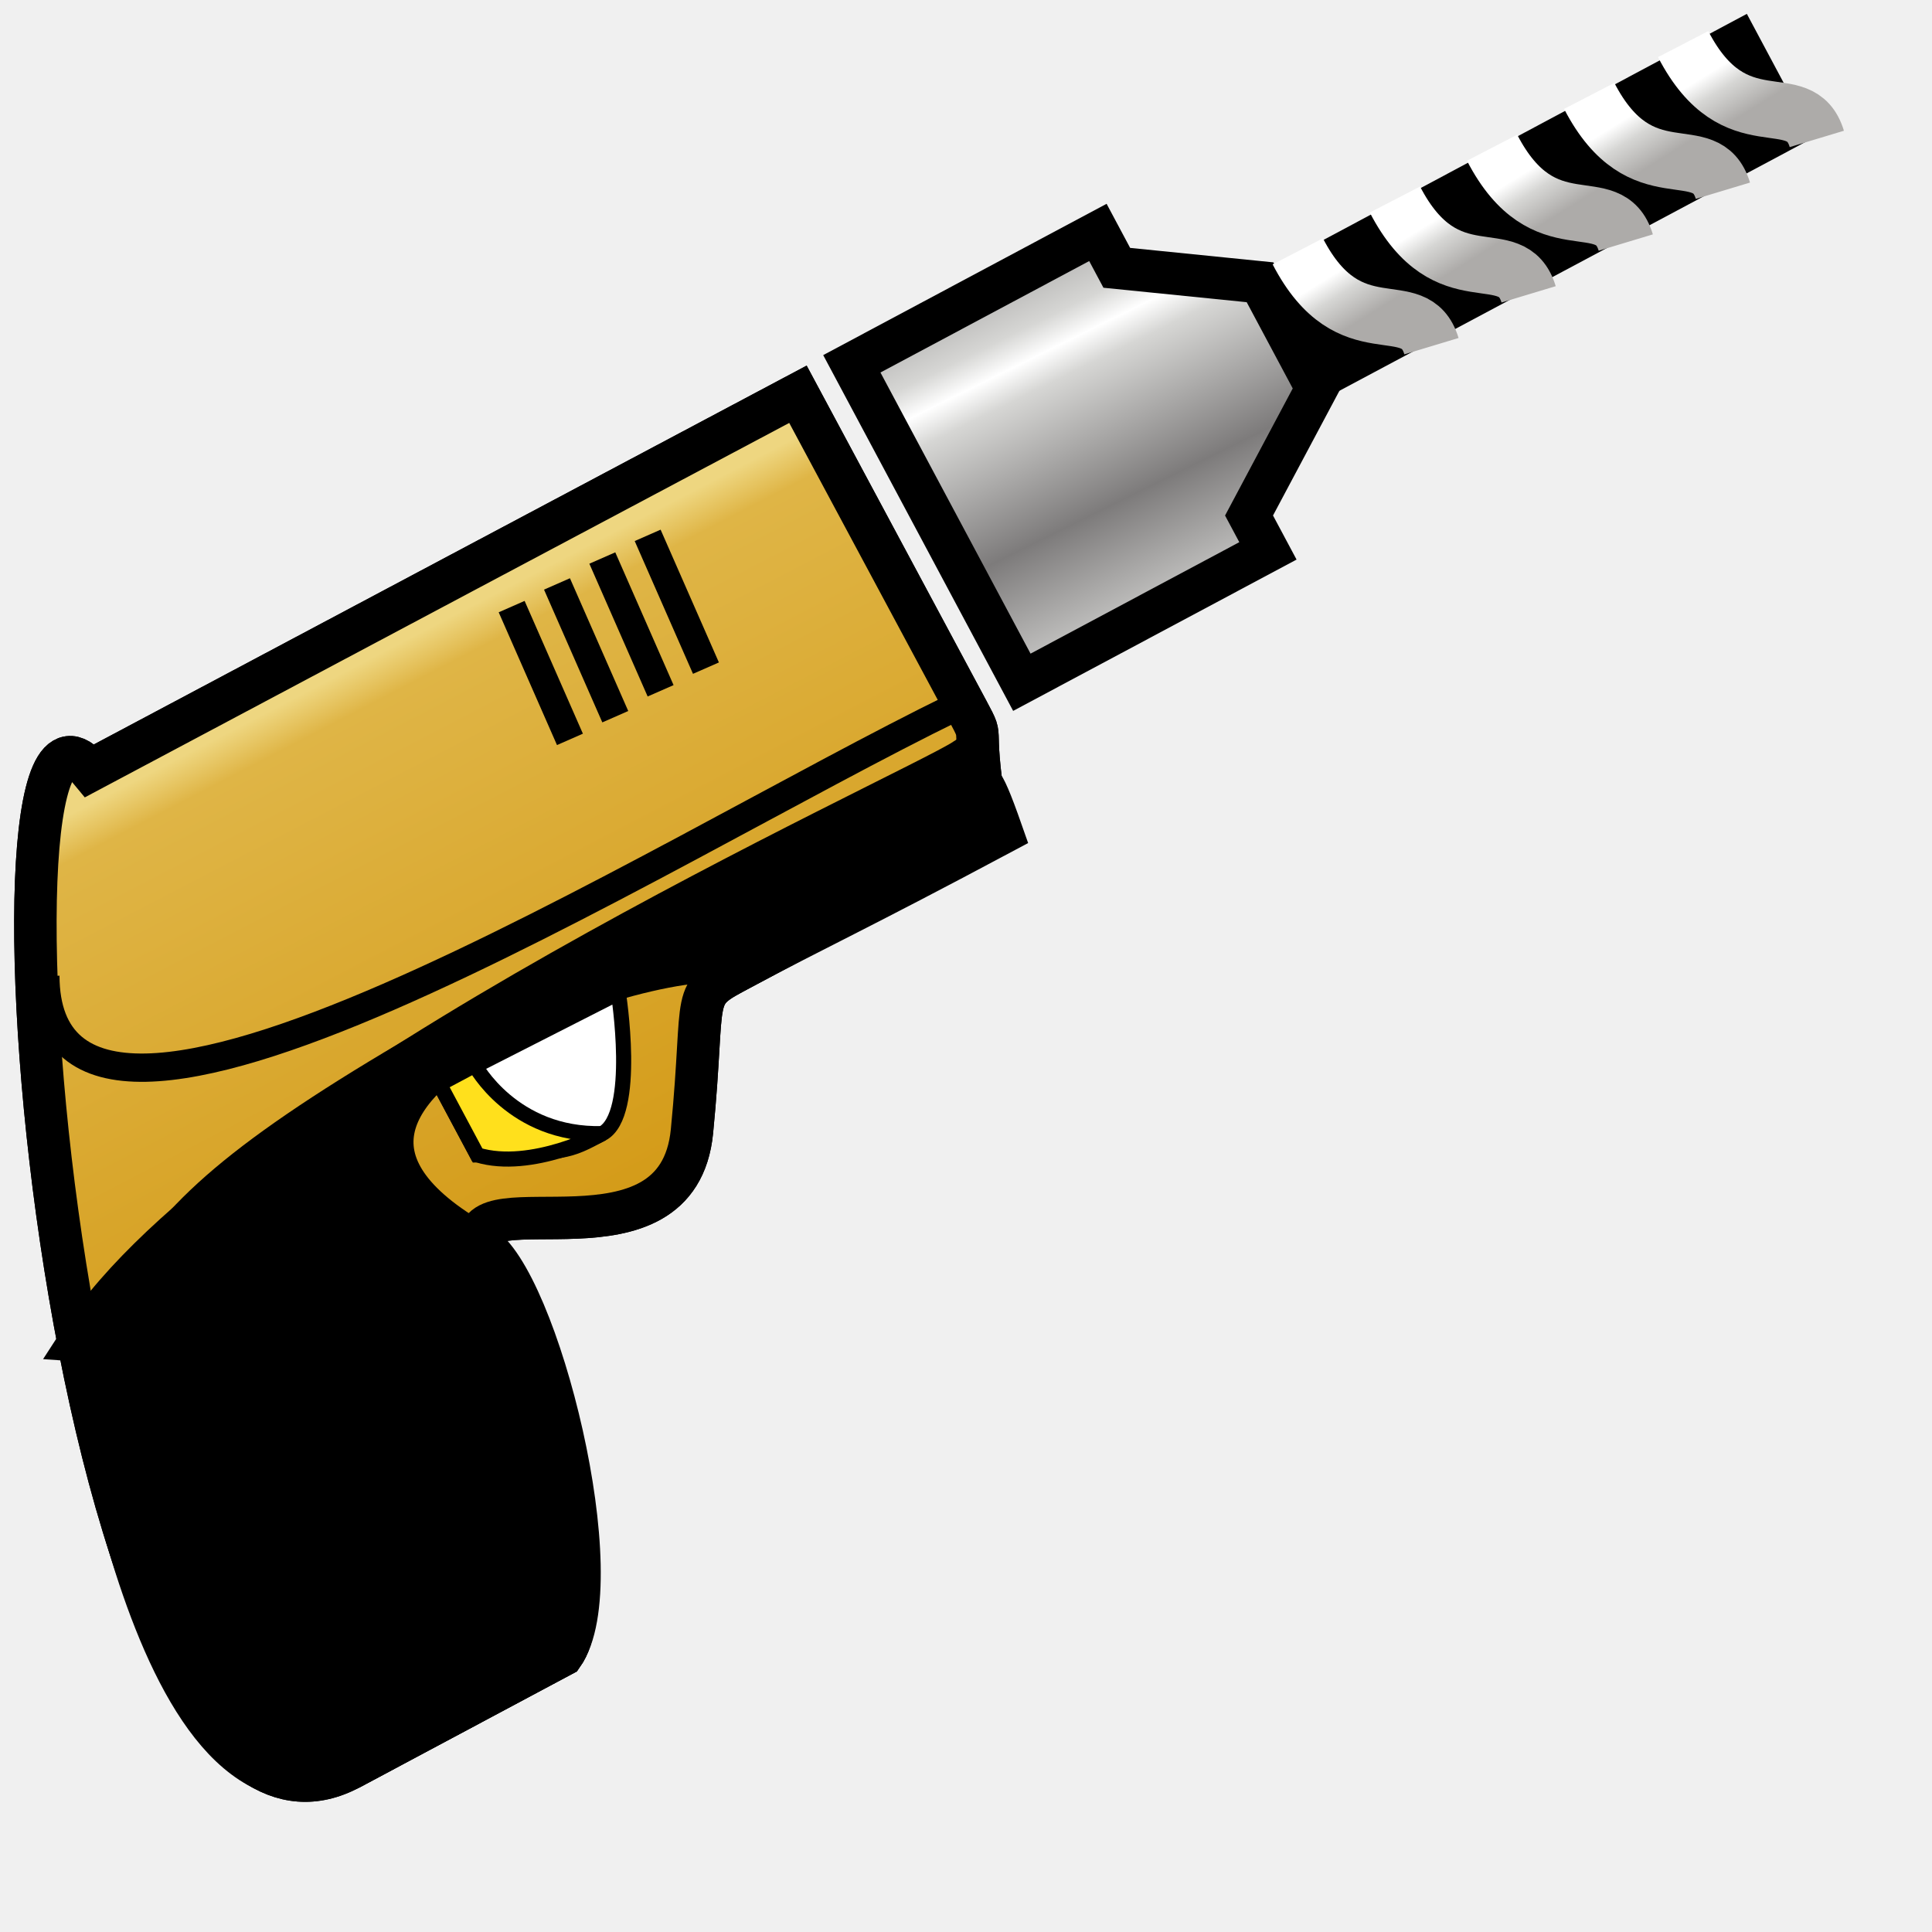
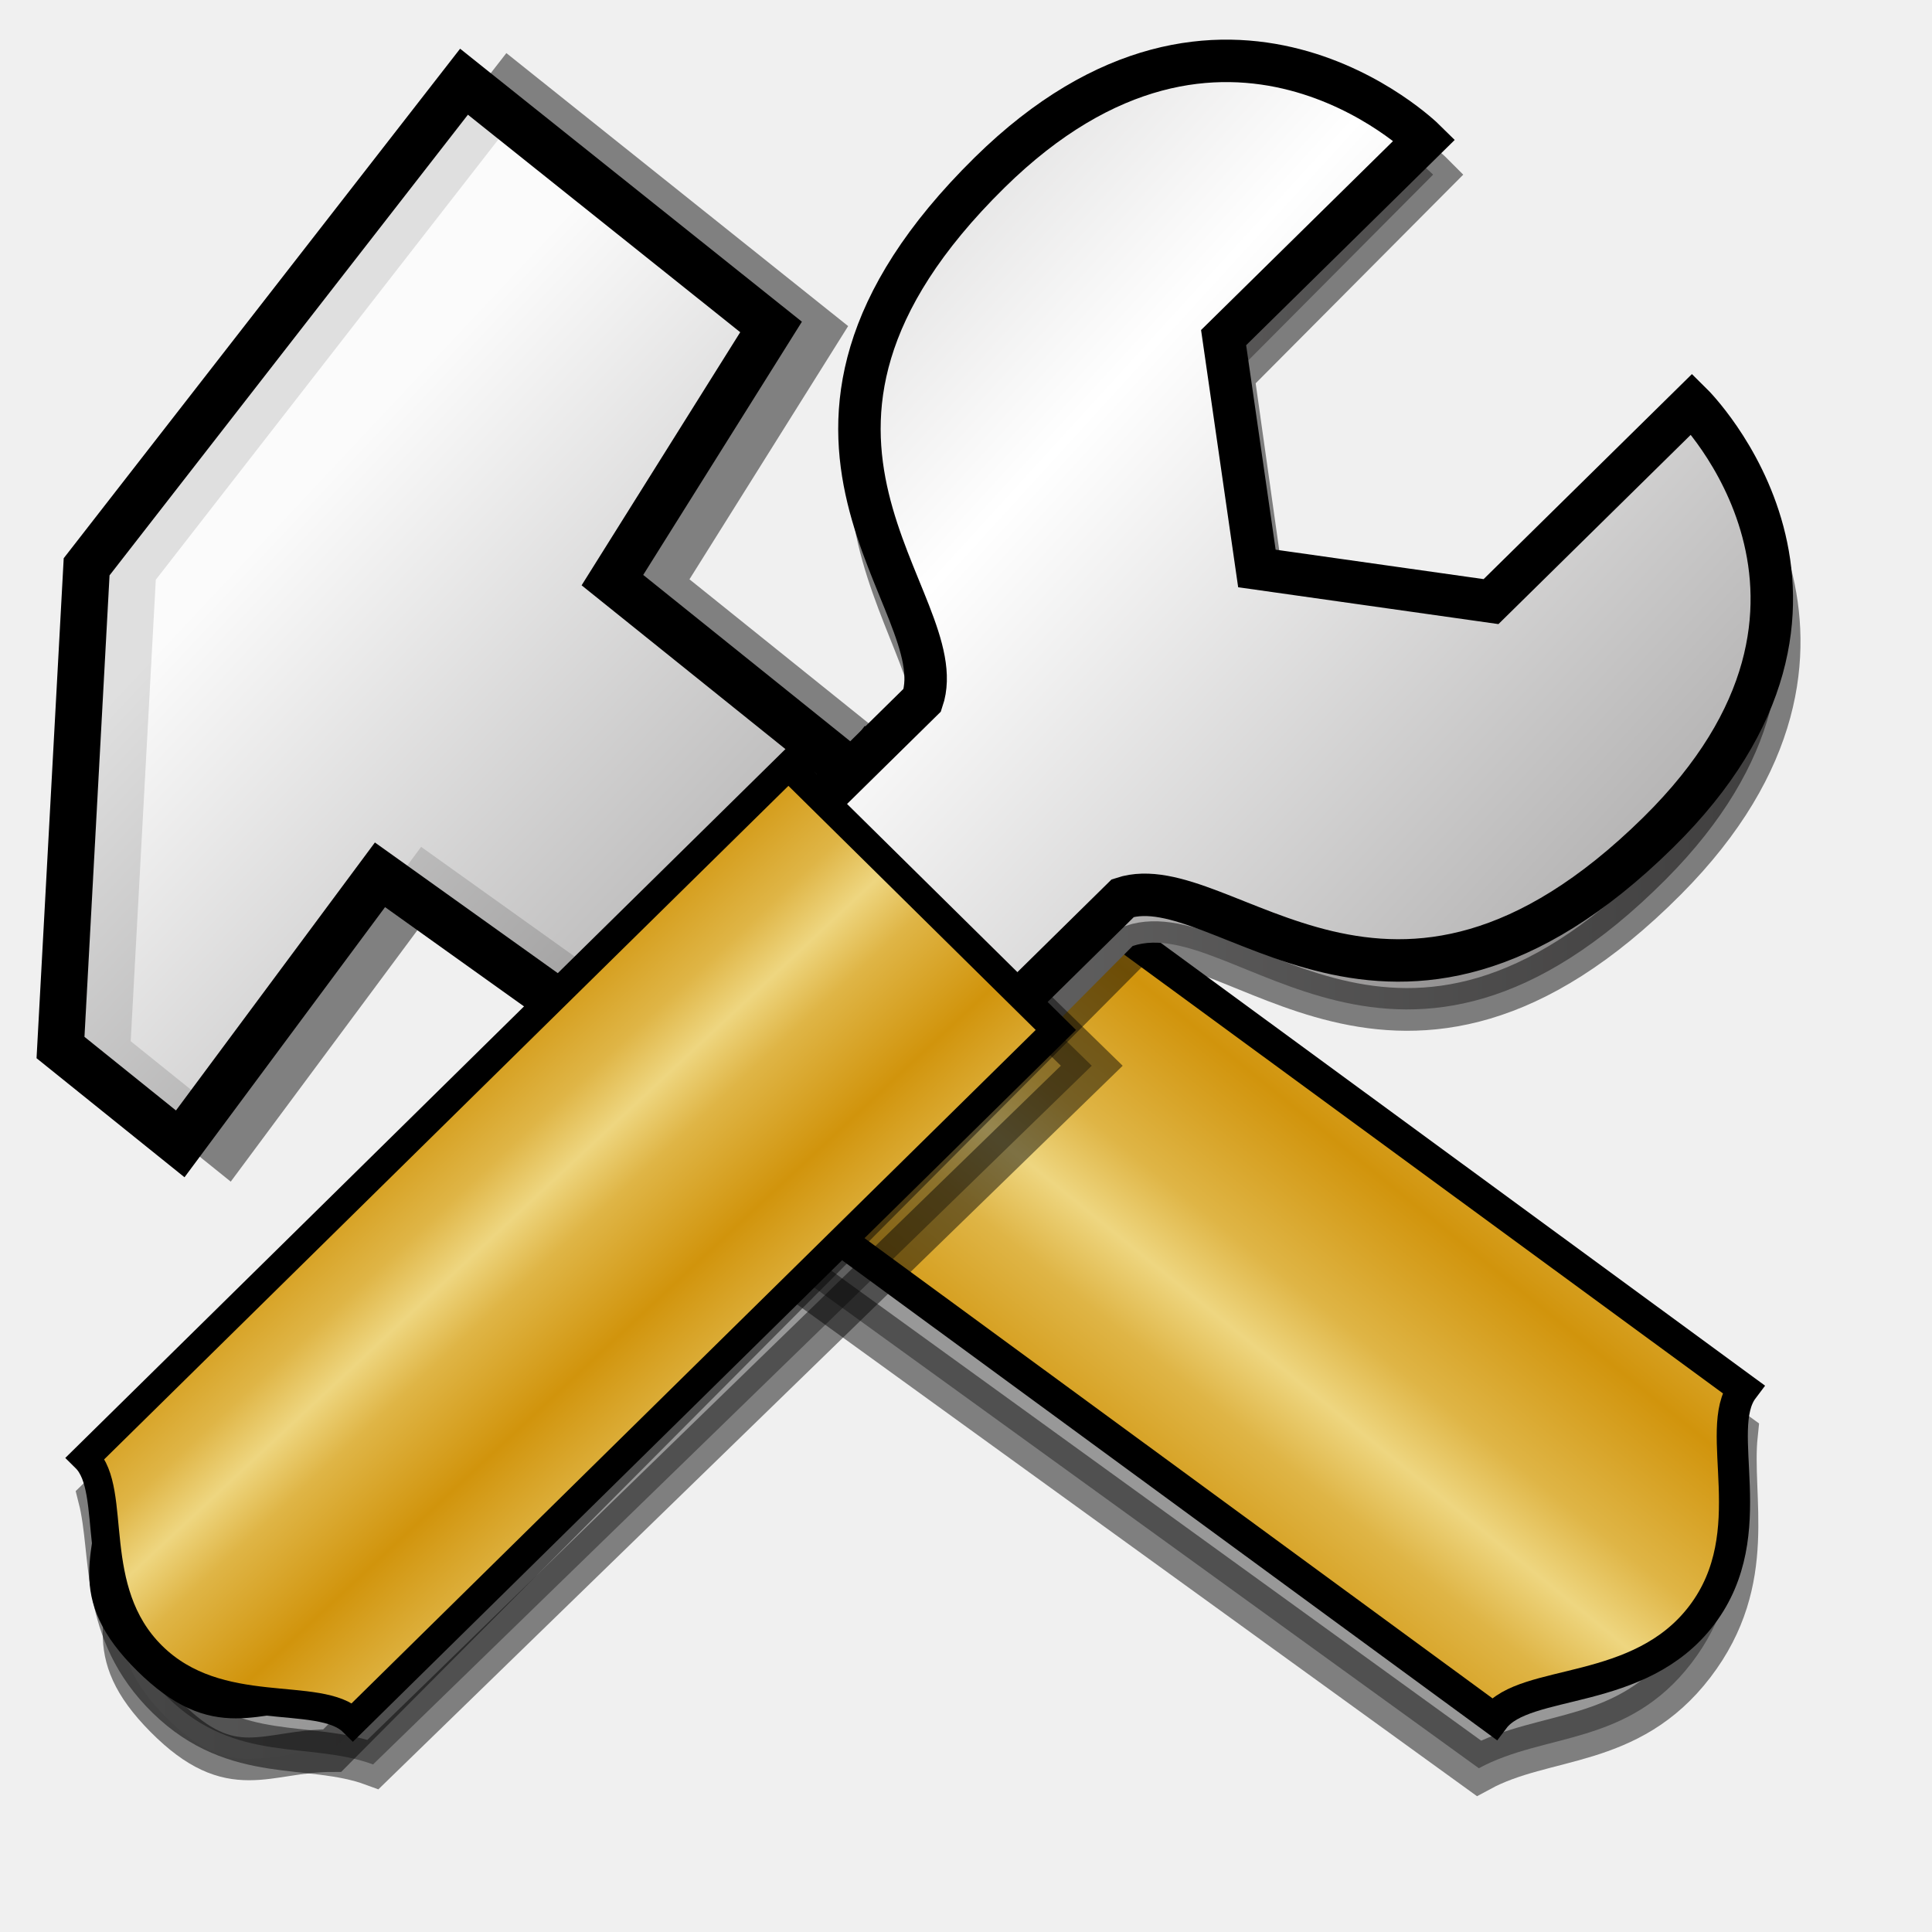
<svg xmlns="http://www.w3.org/2000/svg" xmlns:xlink="http://www.w3.org/1999/xlink" id="svg1" width="128pt" height="128pt">
  <defs id="defs3">
-     <linearGradient id="linearGradient881">
-       <stop style="stop-color:#eed680;stop-opacity:1;" offset="0" id="stop883" />
-       <stop style="stop-color:#dfb546;stop-opacity:1;" offset="0.055" id="stop888" />
-       <stop style="stop-color:#d1940c;stop-opacity:1;" offset="1" id="stop887" />
-     </linearGradient>
-     <linearGradient id="linearGradient879">
-       <stop style="stop-color:#ffff00;stop-opacity:0.38;" offset="0" id="stop880" />
-       <stop style="stop-color:#ffb800;stop-opacity:0.534;" offset="0.359" id="stop881" />
-       <stop style="stop-color:#828282;stop-opacity:0.263;" offset="1" id="stop882" />
-     </linearGradient>
-     <linearGradient id="linearGradient891">
-       <stop style="stop-color:#ffff00;stop-opacity:1;" offset="0" id="stop892" />
-       <stop style="stop-color:#ffb800;stop-opacity:1;" offset="0.5" id="stop893" />
-       <stop style="stop-color:#ff9c00;stop-opacity:1;" offset="1" id="stop894" />
-     </linearGradient>
-     <linearGradient id="linearGradient883">
-       <stop style="stop-color:#ffd400;stop-opacity:1;" offset="0" id="stop884" />
-       <stop style="stop-color:#ffb800;stop-opacity:1;" offset="0.634" id="stop889" />
-       <stop style="stop-color:#ffbc00;stop-opacity:1;" offset="1" id="stop886" />
-     </linearGradient>
-     <linearGradient id="linearGradient873">
-       <stop style="stop-color:#ffea00;stop-opacity:1;" offset="0" id="stop874" />
-       <stop style="stop-color:#ffd400;stop-opacity:1;" offset="0.426" id="stop875" />
-       <stop style="stop-color:#ffab00;stop-opacity:1;" offset="1" id="stop876" />
-     </linearGradient>
-     <linearGradient id="linearGradient865">
-       <stop style="stop-color:#ffffff;stop-opacity:1;" offset="0" id="stop866" />
-       <stop style="stop-color:#d6d6d4;stop-opacity:1;" offset="0.182" id="stop867" />
-       <stop style="stop-color:#7d7b7b;stop-opacity:1;" offset="1" id="stop868" />
-     </linearGradient>
-     <linearGradient id="linearGradient853">
-       <stop style="stop-color:#ffffcb;stop-opacity:1;" offset="0" id="stop854" />
-       <stop style="stop-color:#fff26e;stop-opacity:1;" offset="1" id="stop855" />
-     </linearGradient>
-     <linearGradient id="linearGradient849">
-       <stop style="stop-color:#f5f5ad;stop-opacity:1;" offset="0" id="stop850" />
-       <stop style="stop-color:#ffe100;stop-opacity:1;" offset="1" id="stop851" />
-     </linearGradient>
    <linearGradient id="linearGradient832">
      <stop style="stop-color:#ffffff;stop-opacity:1;" offset="0" id="stop833" />
-       <stop style="stop-color:#d6d6d4;stop-opacity:1;" offset="0.389" id="stop835" />
-       <stop style="stop-color:#adaba9;stop-opacity:1;" offset="1" id="stop834" />
+       <stop style="stop-color:#bdbcbc;stop-opacity:1;" offset="0.5" id="stop835" />
+       <stop style="stop-color:#7b7979;stop-opacity:1;" offset="1" id="stop834" />
    </linearGradient>
    <linearGradient id="linearGradient826">
-       <stop style="stop-color:#fff700;stop-opacity:1;" offset="0" id="stop827" />
-       <stop style="stop-color:#ffc900;stop-opacity:1;" offset="1" id="stop828" />
+       <stop style="stop-color:#eed680;stop-opacity:1;" offset="0" id="stop827" />
+       <stop style="stop-color:#dfb546;stop-opacity:1;" offset="0.346" id="stop840" />
+       <stop style="stop-color:#d1940c;stop-opacity:1;" offset="1" id="stop828" />
    </linearGradient>
-     <linearGradient xlink:href="#linearGradient883" id="linearGradient829" x1="0.451" y1="0.328" x2="0.521" y2="0.512" spreadMethod="pad" />
-     <linearGradient xlink:href="#linearGradient865" id="linearGradient831" x1="0.341" y1="0.303" x2="0.509" y2="0.632" spreadMethod="reflect" />
-     <linearGradient xlink:href="#linearGradient832" id="linearGradient838" x1="0.307" y1="0.209" x2="0.633" y2="0.583" />
-     <linearGradient xlink:href="#linearGradient881" id="linearGradient839" x1="0.284" y1="0.211" x2="0.481" y2="0.754" spreadMethod="pad" />
-     <linearGradient xlink:href="#linearGradient853" id="linearGradient852" x1="0.219" y1="0.149" x2="0.716" y2="0.913" />
+     <linearGradient xlink:href="#linearGradient832" id="linearGradient829" x1="0.423" y1="0.27" x2="0.95" y2="0.964" />
+     <linearGradient xlink:href="#linearGradient832" id="linearGradient831" x1="-9.1886134e-18" y1="0.5" x2="1" y2="0.5" />
+     <linearGradient xlink:href="#linearGradient832" id="linearGradient838" x1="0.475" y1="0.343" x2="1.039" y2="0.841" spreadMethod="reflect" />
+     <linearGradient xlink:href="#linearGradient826" id="linearGradient839" x1="0.446" y1="0.468" x2="0.559" y2="0.587" spreadMethod="reflect" />
+     <linearGradient xlink:href="#linearGradient826" id="linearGradient2808" x1="0.478" y1="0.533" x2="0.62" y2="0.397" spreadMethod="reflect" />
  </defs>
-   <path style="fill:url(#linearGradient831);fill-rule:evenodd;stroke:#000000;stroke-width:3.738;" d="M 75.248,32.138 L 90.267,60.269 L 112.005,48.663 L 110.336,45.538 L 116.314,34.312 L 111.308,24.935 L 98.654,23.658 L 96.985,20.532 L 75.248,32.138 z " id="path857" />
-   <path style="fill:url(#linearGradient829);fill-opacity:1;fill-rule:evenodd;stroke:#000000;stroke-width:3.75;stroke-opacity:1;" d="M 70.488,34.828 C 70.488,34.828 14.214,64.724 7.963,68.061 C -3.507,54.101 5.923,169.567 30.929,156.217 C 55.935,142.866 40.306,151.21 49.683,146.204 C 54.266,139.741 43.368,115.685 42.372,109.94 C 41.376,104.196 59.882,112.642 61.127,99.927 C 62.372,87.205 60.809,88.047 65.497,85.544 C 71.749,82.206 74.874,80.537 87.377,73.862 C 85.496,62.816 87.165,65.942 85.496,62.816 L 70.488,34.828 z " id="path858" />
-   <path style="fill:url(#linearGradient839);fill-opacity:1;fill-rule:evenodd;stroke:#000000;stroke-width:3.75;stroke-opacity:1;" d="M 70.488,34.828 C 70.488,34.828 14.214,64.724 7.963,68.061 C -3.507,54.101 5.923,169.567 30.929,156.217 C 55.935,142.866 40.306,151.21 49.683,146.204 C 54.266,139.741 43.368,115.685 42.372,109.94 C 41.376,104.196 59.882,112.642 61.127,99.927 C 62.372,87.205 60.809,88.047 65.497,85.544 C 71.749,82.206 74.874,80.537 87.377,73.862 C 85.496,62.816 87.165,65.942 85.496,62.816 L 70.488,34.828 z " id="path890" />
-   <path style="fill:#ffffff;fill-rule:evenodd;stroke:#000000;stroke-width:1pt;" d="M 54.627,87.723 C 54.627,87.723 56.332,98.471 53.206,100.139 C 50.081,101.808 50.081,101.808 42.16,102.02 C 38.823,95.769 38.823,95.769 38.823,95.769 L 54.627,87.723 z " id="path861" />
-   <path style="fill:#ffe01c;fill-rule:evenodd;stroke:#000000;stroke-width:1pt;" d="M 41.948,94.1 C 41.948,94.1 45.286,100.351 53.206,100.139 C 53.206,100.139 46.955,103.477 42.16,102.02 C 38.823,95.769 38.823,95.769 38.823,95.769 L 41.948,94.1 z " id="path862" />
-   <rect style="fill-rule:evenodd;stroke:#000000;stroke-width:1.694pt;" id="rect863" width="46.063" height="10.162" x="-134.418" y="74.888" transform="matrix(-0.882145,0.470979,0.470979,0.882145,0,0)" />
-   <path style="fill:none;fill-opacity:0.75;fill-rule:evenodd;stroke:url(#linearGradient838);stroke-width:5;" d="M 114.642,22.204 C 119.246,31.096 124.967,25.661 126.451,30.58" id="path864" />
-   <path style="fill:none;fill-opacity:0.75;fill-rule:evenodd;stroke:url(#linearGradient838);stroke-width:5;" d="M 123.224,17.627 C 127.828,26.519 133.549,21.084 135.033,26.003" id="path869" />
-   <path style="fill:none;fill-opacity:0.75;fill-rule:evenodd;stroke:url(#linearGradient838);stroke-width:5;" d="M 131.806,13.05 C 136.409,21.942 142.131,16.507 143.615,21.426" id="path870" />
-   <path style="fill:none;fill-opacity:0.75;fill-rule:evenodd;stroke:url(#linearGradient838);stroke-width:5;" d="M 140.387,8.473 C 144.991,17.365 150.712,11.93 152.196,16.849" id="path871" />
-   <path style="fill:none;fill-opacity:0.75;fill-rule:evenodd;stroke:url(#linearGradient838);stroke-width:5;" d="M 148.683,3.896 C 153.287,12.789 159.008,7.353 160.492,12.272" id="path872" />
-   <path style="fill:none;fill-rule:evenodd;stroke:black;stroke-opacity:1;stroke-width:2.5;stroke-linejoin:miter;stroke-linecap:butt;fill-opacity:0.75;stroke-dasharray:none;" d="M 84.96,67.03 C 19.166,100.785 13.731,105.362 8.582,121.382" id="path877" />
-   <path style="fill:none;fill-rule:evenodd;stroke:black;stroke-opacity:1;stroke-width:2.5;stroke-linejoin:miter;stroke-linecap:butt;fill-opacity:0.75;stroke-dasharray:none;" d="M 84.388,62.453 C 57.975,75.326 4.1,109.939 4.005,86.196" id="path878" />
-   <path style="fill:none;fill-rule:evenodd;stroke:black;stroke-opacity:1;stroke-width:2.5;stroke-linejoin:miter;stroke-linecap:butt;fill-opacity:0.75;stroke-dasharray:none;" d="M 57.212,47.292 L 62.361,59.021" id="path879" />
-   <path style="fill:none;fill-rule:evenodd;stroke:black;stroke-opacity:1;stroke-width:2.5;stroke-linejoin:miter;stroke-linecap:butt;fill-opacity:0.75;stroke-dasharray:none;" d="M 53.207,49.294 L 58.356,61.023" id="path880" />
-   <path style="fill:none;fill-rule:evenodd;stroke:black;stroke-opacity:1;stroke-width:2.5;stroke-linejoin:miter;stroke-linecap:butt;fill-opacity:0.75;stroke-dasharray:none;" d="M 49.202,51.583 L 54.352,63.311" id="path881" />
-   <path style="fill:none;fill-rule:evenodd;stroke:black;stroke-opacity:1;stroke-width:2.5;stroke-linejoin:miter;stroke-linecap:butt;fill-opacity:0.75;stroke-dasharray:none;" d="M 45.198,53.585 L 50.347,65.314" id="path882" />
-   <path style="fill:#000000;fill-opacity:1;fill-rule:evenodd;stroke:#000000;stroke-width:3.75;stroke-opacity:1;" d="M 7.105,118.408 C 7.935,118.465 13.075,164.132 30.929,156.217 C 55.935,142.866 40.306,151.21 49.683,146.204 C 54.266,139.741 47.435,112.831 42.372,109.94 C 16.775,95.614 62.811,81.754 65.497,85.544 C 71.749,82.206 76.019,80.251 88.521,73.576 C 86.355,67.393 86.879,70.233 85.21,67.107 C 80.347,70.254 21.08,96.762 7.105,118.408 z " id="path884" />
+   <g id="g2809" transform="matrix(1.049881,-0.100427,0.100427,1.049881,-13.88812,6.238102)">
+     <path style="fill:none;fill-opacity:1;fill-rule:evenodd;stroke:#000000;stroke-width:3.911;stroke-linecap:butt;stroke-linejoin:miter;stroke-miterlimit:4;stroke-opacity:0.468;" d="M 73.426,99.224 L 42.196,72.069 L 23.396,92.908 L 14.182,83.921 L 20.195,44.049 L 55.529,6.614 L 79.173,29.511 L 63.927,49.353 L 92.796,77.473 L 73.426,99.224 z " id="path1562" />
+     <path style="fill:url(#linearGradient829);fill-opacity:0.75;fill-rule:evenodd;stroke:#000000;stroke-width:3.911;stroke-linecap:butt;stroke-linejoin:miter;stroke-miterlimit:4;stroke-opacity:1;" d="M 69.606,98.49 L 38.376,71.335 L 19.576,92.175 L 10.362,83.188 L 16.374,43.315 L 51.708,5.88 L 75.353,28.777 L 60.106,48.619 L 88.976,76.739 L 69.606,98.49 z " id="path940" />
+     <path style="fill-opacity:0.368;fill-rule:evenodd;stroke:#000000;stroke-width:3.974;stroke-opacity:0.471;" d="M 53.534,93.587 L 122.871,154.591 C 128.65,152.135 135.459,153.956 141.444,147.511 C 147.429,141.066 145.75,134.049 146.81,128.811 L 77.473,67.807 C 71.488,74.252 59.519,87.142 53.534,93.587 z " id="path931" />
+     <path style="fill:url(#linearGradient2808);fill-rule:evenodd;stroke:#000000;stroke-width:2.607;" d="M 56.676,90.132 L 124.534,150.589 C 127.459,147.399 136.847,149.967 142.697,143.588 C 148.547,137.209 145.009,128.262 147.934,125.072 L 80.075,64.616 C 74.226,70.995 62.526,83.753 56.676,90.132 z " id="path933" />
+   </g>
+   <g id="g924" transform="translate(2.288405,-0.572123)">
+     <path style="fill:url(#linearGradient831);fill-rule:evenodd;stroke:#000000;stroke-width:3.775;stroke-opacity:0.477;" d="M 124.309,15.999 L 106.633,33.767 L 109.562,54.513 L 130.167,57.491 L 147.842,39.724 C 147.842,39.724 165.492,57.517 144.871,78.246 C 121.304,101.936 106.6,81.182 97.766,84.139 L 27.065,155.21 C 21.177,155.206 18.231,158.167 12.348,152.236 C 6.465,146.305 9.41,143.344 9.415,137.417 L 80.116,66.346 C 83.066,57.458 62.47,42.626 86.037,18.935 C 106.659,-1.794 124.309,15.999 124.309,15.999 z " id="path836" />
+     <path style="fill-opacity:0.368;fill-rule:evenodd;stroke:#000000;stroke-width:3.81;stroke-opacity:0.471;" d="M 94.155,94.715 L 30.666,156.436 C 25.014,154.359 18.581,156.427 12.543,150.541 C 6.505,144.654 7.778,137.854 6.514,132.889 L 70.003,71.168 C 76.041,77.055 88.117,88.828 94.155,94.715 z " id="path837" />
+     <path style="fill:url(#linearGradient838);fill-rule:evenodd;stroke:#000000;stroke-width:3.75;" d="M 123.544,12.932 L 105.801,30.396 L 108.742,50.788 L 129.425,53.716 L 147.168,36.251 C 147.168,36.251 164.885,53.741 144.185,74.116 C 120.528,97.402 105.768,77.002 96.901,79.909 L 25.929,149.767 C 20.019,149.763 17.062,152.674 11.156,146.844 C 5.251,141.014 8.208,138.103 8.212,132.277 L 79.183,62.419 C 82.144,53.683 61.47,39.104 85.127,15.818 C 105.827,-4.558 123.544,12.932 123.544,12.932 z " id="path834" />
+     <path style="fill:url(#linearGradient839);fill-rule:evenodd;stroke:#000000;stroke-width:2.5;" d="M 90.982,91.556 L 28.882,152.682 C 25.929,149.767 17.062,152.674 11.156,146.844 C 5.251,141.014 8.212,132.277 5.259,129.363 L 67.359,68.236 C 73.265,74.066 85.076,85.726 90.982,91.556 z " id="path830" />
+   </g>
</svg>
